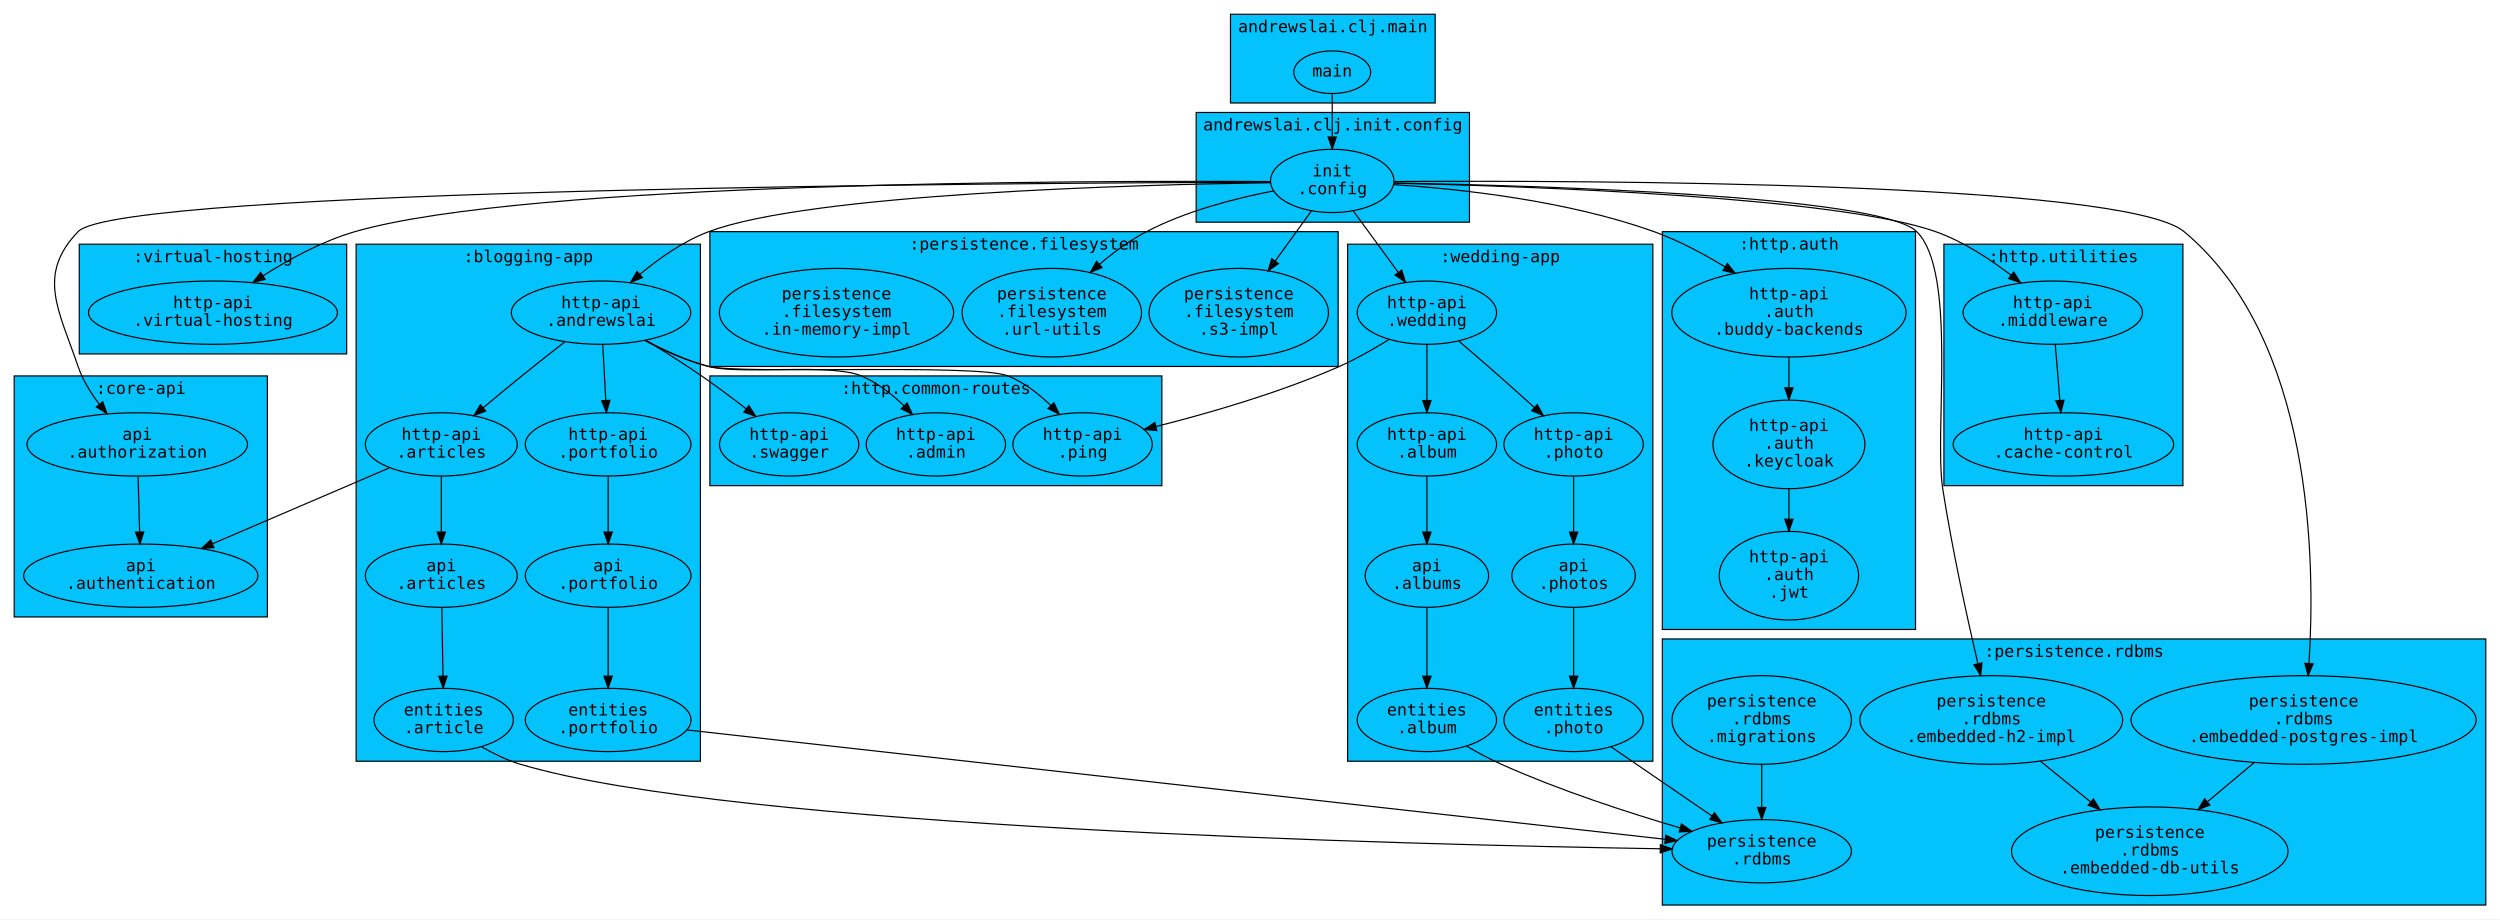
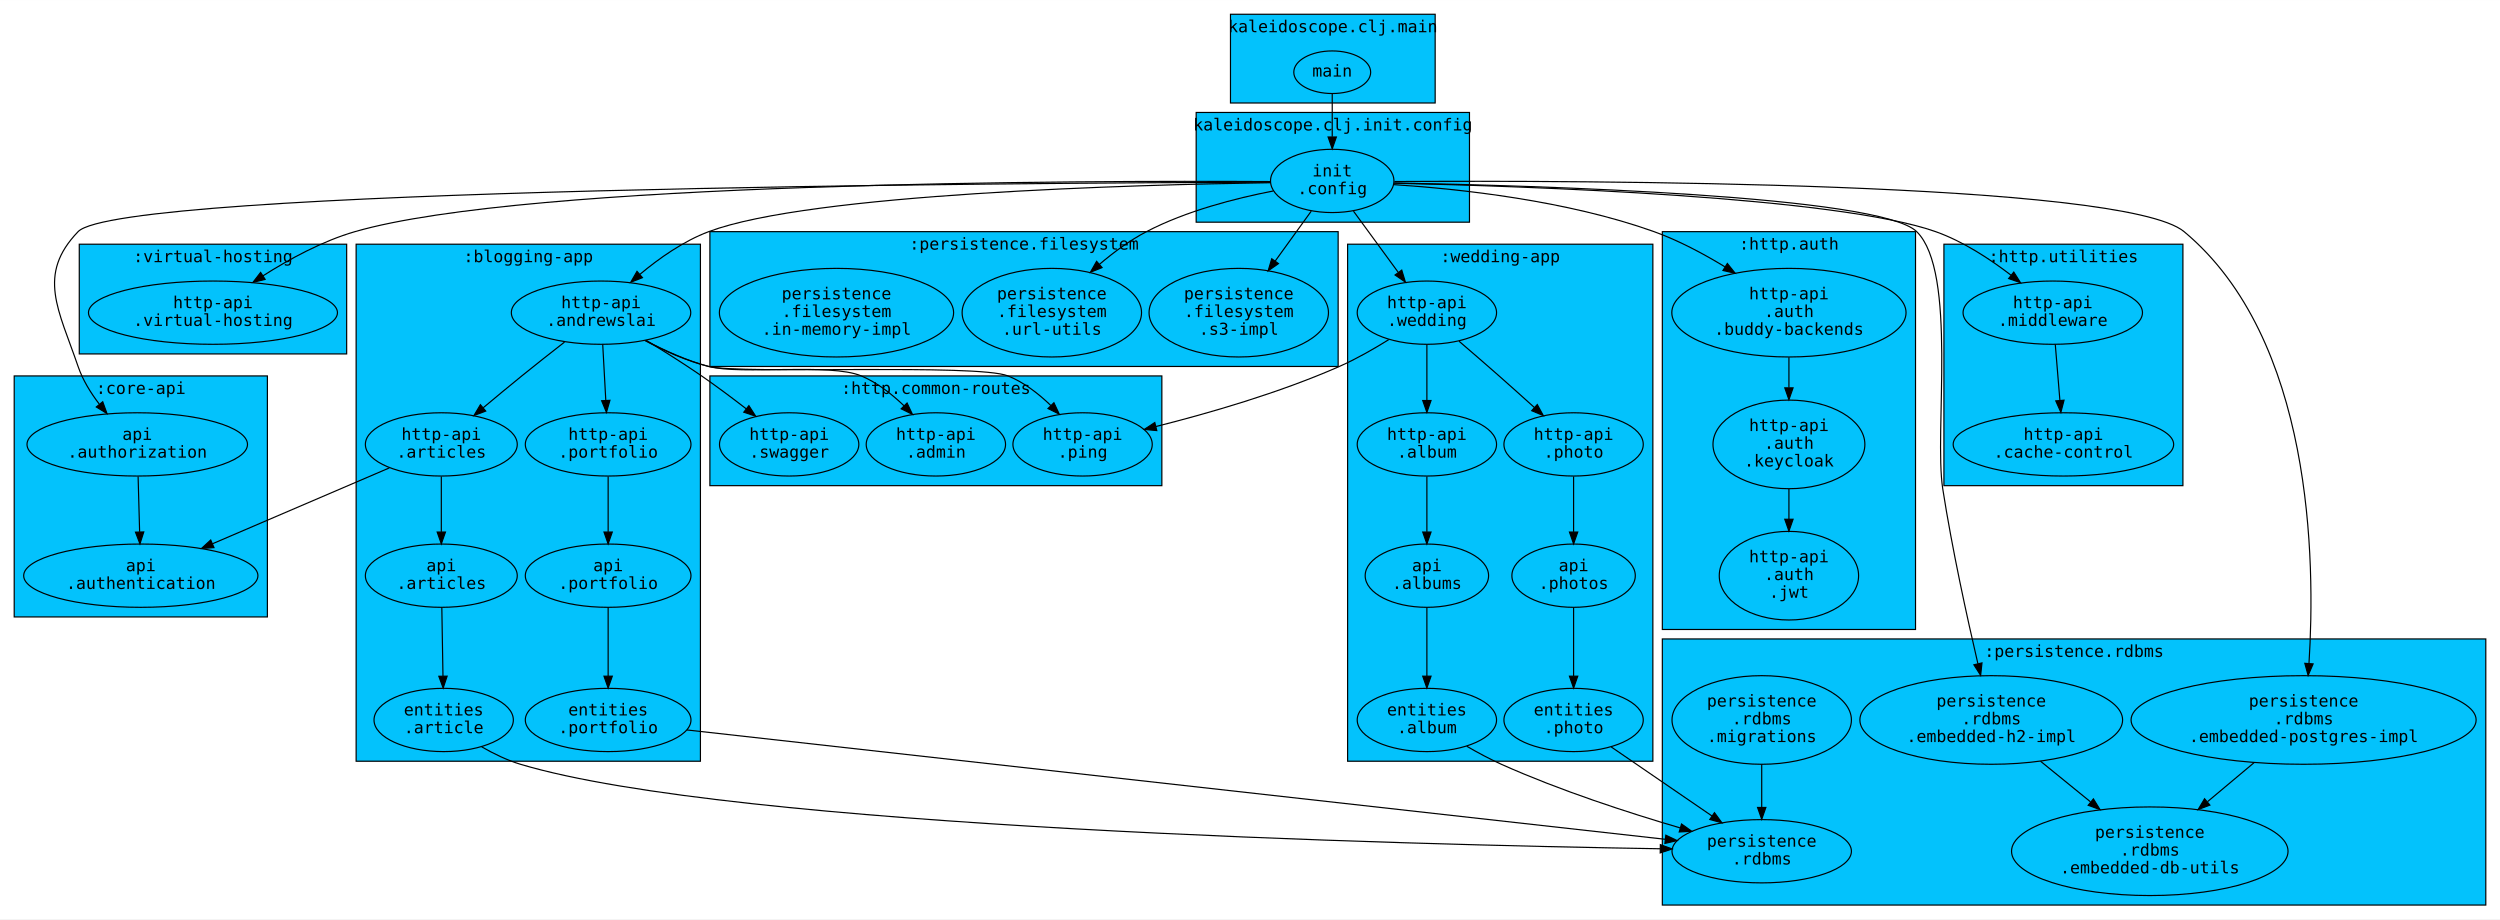
<svg xmlns="http://www.w3.org/2000/svg" width="2113pt" height="777pt" viewBox="0.00 0.00 2113.00 776.90">
  <g id="graph0" class="graph" transform="scale(1 1) rotate(0) translate(4 772.9)">
    <polygon fill="white" stroke="transparent" points="-4,4 -4,-772.9 2109,-772.9 2109,4 -4,4" />
    <g id="clust1" class="cluster">
      <polygon fill="#03c2fc" stroke="black" points="8,-251.51 8,-455.21 222,-455.21 222,-251.51 8,-251.51" />
      <text text-anchor="middle" x="115" y="-440.01" font-family="Monospace" font-size="14.00">:core-api</text>
    </g>
    <g id="clust2" class="cluster">
      <polygon fill="#03c2fc" stroke="black" points="63,-473.81 63,-566.55 289,-566.55 289,-473.81 63,-473.81" />
      <text text-anchor="middle" x="176" y="-551.35" font-family="Monospace" font-size="14.00">:virtual-hosting</text>
    </g>
    <g id="clust3" class="cluster">
      <polygon fill="#03c2fc" stroke="black" points="297,-129.56 297,-566.55 588,-566.55 588,-129.56 297,-129.56" />
      <text text-anchor="middle" x="442.5" y="-551.35" font-family="Monospace" font-size="14.00">:blogging-app</text>
    </g>
    <g id="clust4" class="cluster">
      <polygon fill="#03c2fc" stroke="black" points="1036,-685.9 1036,-760.9 1209,-760.9 1209,-685.9 1036,-685.9" />
-       <text text-anchor="middle" x="1122.5" y="-745.7" font-family="Monospace" font-size="14.00">andrewslai.clj.main</text>
+       <text text-anchor="middle" x="1122.5" y="-745.7" font-family="Monospace" font-size="14.00">kaleidoscope.clj.main</text>
    </g>
    <g id="clust5" class="cluster">
      <polygon fill="#03c2fc" stroke="black" points="596,-463.21 596,-577.16 1127,-577.16 1127,-463.21 596,-463.21" />
      <text text-anchor="middle" x="861.5" y="-561.96" font-family="Monospace" font-size="14.00">:persistence.filesystem</text>
    </g>
    <g id="clust6" class="cluster">
      <polygon fill="#03c2fc" stroke="black" points="1007,-585.16 1007,-677.9 1238,-677.9 1238,-585.16 1007,-585.16" />
-       <text text-anchor="middle" x="1122.5" y="-662.7" font-family="Monospace" font-size="14.00">andrewslai.clj.init.config</text>
+       <text text-anchor="middle" x="1122.5" y="-662.7" font-family="Monospace" font-size="14.00">kaleidoscope.clj.init.config</text>
    </g>
    <g id="clust7" class="cluster">
      <polygon fill="#03c2fc" stroke="black" points="1135,-129.56 1135,-566.55 1393,-566.55 1393,-129.56 1135,-129.56" />
      <text text-anchor="middle" x="1264" y="-551.35" font-family="Monospace" font-size="14.00">:wedding-app</text>
    </g>
    <g id="clust8" class="cluster">
      <polygon fill="#03c2fc" stroke="black" points="1401,-8 1401,-232.91 2097,-232.91 2097,-8 1401,-8" />
      <text text-anchor="middle" x="1749" y="-217.71" font-family="Monospace" font-size="14.00">:persistence.rdbms</text>
    </g>
    <g id="clust9" class="cluster">
      <polygon fill="#03c2fc" stroke="black" points="1401,-240.91 1401,-577.16 1615,-577.16 1615,-240.91 1401,-240.91" />
      <text text-anchor="middle" x="1508" y="-561.96" font-family="Monospace" font-size="14.00">:http.auth</text>
    </g>
    <g id="clust10" class="cluster">
      <polygon fill="#03c2fc" stroke="black" points="596,-362.47 596,-455.21 978,-455.21 978,-362.47 596,-362.47" />
      <text text-anchor="middle" x="787" y="-440.01" font-family="Monospace" font-size="14.00">:http.common-routes</text>
    </g>
    <g id="clust11" class="cluster">
      <polygon fill="#03c2fc" stroke="black" points="1639,-362.47 1639,-566.55 1841,-566.55 1841,-362.47 1639,-362.47" />
      <text text-anchor="middle" x="1740" y="-551.35" font-family="Monospace" font-size="14.00">:http.utilities</text>
    </g>
    <g id="node1" class="node">
      <ellipse fill="none" stroke="black" cx="115" cy="-286.38" rx="98.99" ry="26.74" />
      <text text-anchor="middle" x="115" y="-290.18" font-family="Monospace" font-size="14.00">api</text>
      <text text-anchor="middle" x="115" y="-275.18" font-family="Monospace" font-size="14.00">.authentication</text>
    </g>
    <g id="node2" class="node">
      <ellipse fill="none" stroke="black" cx="112" cy="-397.34" rx="93.18" ry="26.74" />
      <text text-anchor="middle" x="112" y="-401.14" font-family="Monospace" font-size="14.00">api</text>
      <text text-anchor="middle" x="112" y="-386.14" font-family="Monospace" font-size="14.00">.authorization</text>
    </g>
    <g id="edge16" class="edge">
      <path fill="none" stroke="black" d="M112.72,-370.24C113.1,-356.22 113.59,-338.73 114.01,-323.44" />
      <polygon fill="black" stroke="black" points="117.51,-323.36 114.29,-313.27 110.51,-323.17 117.51,-323.36" />
    </g>
    <g id="node3" class="node">
      <ellipse fill="none" stroke="black" cx="176" cy="-508.68" rx="105.22" ry="26.74" />
      <text text-anchor="middle" x="176" y="-512.48" font-family="Monospace" font-size="14.00">http-api</text>
      <text text-anchor="middle" x="176" y="-497.48" font-family="Monospace" font-size="14.00">.virtual-hosting</text>
    </g>
    <g id="node4" class="node">
      <ellipse fill="none" stroke="black" cx="369" cy="-397.34" rx="64.19" ry="26.74" />
      <text text-anchor="middle" x="369" y="-401.14" font-family="Monospace" font-size="14.00">http-api</text>
      <text text-anchor="middle" x="369" y="-386.14" font-family="Monospace" font-size="14.00">.articles</text>
    </g>
    <g id="edge2" class="edge">
      <path fill="none" stroke="black" d="M325.05,-377.48C283.73,-359.76 221.54,-333.09 175.55,-313.35" />
      <polygon fill="black" stroke="black" points="176.85,-310.11 166.28,-309.38 174.09,-316.54 176.85,-310.11" />
    </g>
    <g id="node6" class="node">
      <ellipse fill="none" stroke="black" cx="369" cy="-286.38" rx="64.19" ry="26.74" />
      <text text-anchor="middle" x="369" y="-290.18" font-family="Monospace" font-size="14.00">api</text>
      <text text-anchor="middle" x="369" y="-275.18" font-family="Monospace" font-size="14.00">.articles</text>
    </g>
    <g id="edge1" class="edge">
      <path fill="none" stroke="black" d="M369,-370.24C369,-356.22 369,-338.73 369,-323.44" />
      <polygon fill="black" stroke="black" points="372.5,-323.27 369,-313.27 365.5,-323.27 372.5,-323.27" />
    </g>
    <g id="node5" class="node">
      <ellipse fill="none" stroke="black" cx="504" cy="-508.68" rx="75.82" ry="26.74" />
      <text text-anchor="middle" x="504" y="-512.48" font-family="Monospace" font-size="14.00">http-api</text>
      <text text-anchor="middle" x="504" y="-497.48" font-family="Monospace" font-size="14.00">.andrewslai</text>
    </g>
    <g id="edge6" class="edge">
      <path fill="none" stroke="black" d="M473.15,-483.85C461.73,-474.95 448.71,-464.69 437,-455.21 426.32,-446.56 414.83,-437.04 404.38,-428.29" />
      <polygon fill="black" stroke="black" points="406.53,-425.53 396.62,-421.78 402.03,-430.89 406.53,-425.53" />
    </g>
    <g id="node10" class="node">
      <ellipse fill="none" stroke="black" cx="510" cy="-397.34" rx="70.01" ry="26.74" />
      <text text-anchor="middle" x="510" y="-401.14" font-family="Monospace" font-size="14.00">http-api</text>
      <text text-anchor="middle" x="510" y="-386.14" font-family="Monospace" font-size="14.00">.portfolio</text>
    </g>
    <g id="edge9" class="edge">
      <path fill="none" stroke="black" d="M505.42,-481.77C506.19,-467.71 507.16,-450.1 508.01,-434.69" />
      <polygon fill="black" stroke="black" points="511.51,-434.62 508.57,-424.44 504.52,-434.24 511.51,-434.62" />
    </g>
    <g id="node31" class="node">
      <ellipse fill="none" stroke="black" cx="787" cy="-397.34" rx="58.88" ry="26.74" />
      <text text-anchor="middle" x="787" y="-401.14" font-family="Monospace" font-size="14.00">http-api</text>
      <text text-anchor="middle" x="787" y="-386.14" font-family="Monospace" font-size="14.00">.admin</text>
    </g>
    <g id="edge7" class="edge">
      <path fill="none" stroke="black" d="M541.67,-485.14C557.57,-476.73 576.64,-468.06 595,-463.21 622.77,-455.87 697.52,-466.34 724,-455.21 737.44,-449.55 749.91,-439.77 760.14,-429.9" />
      <polygon fill="black" stroke="black" points="762.66,-432.33 767.18,-422.75 757.67,-427.42 762.66,-432.33" />
    </g>
    <g id="node32" class="node">
      <ellipse fill="none" stroke="black" cx="911" cy="-397.34" rx="58.88" ry="26.74" />
      <text text-anchor="middle" x="911" y="-401.14" font-family="Monospace" font-size="14.00">http-api</text>
      <text text-anchor="middle" x="911" y="-386.14" font-family="Monospace" font-size="14.00">.ping</text>
    </g>
    <g id="edge8" class="edge">
      <path fill="none" stroke="black" d="M541.15,-485.09C557.14,-476.57 576.4,-467.82 595,-463.21 622.3,-456.44 821.91,-465.72 848,-455.21 861.53,-449.76 874.01,-440.02 884.24,-430.13" />
      <polygon fill="black" stroke="black" points="886.77,-432.55 891.27,-422.95 881.77,-427.65 886.77,-432.55" />
    </g>
    <g id="node33" class="node">
      <ellipse fill="none" stroke="black" cx="663" cy="-397.34" rx="58.88" ry="26.74" />
      <text text-anchor="middle" x="663" y="-401.14" font-family="Monospace" font-size="14.00">http-api</text>
      <text text-anchor="middle" x="663" y="-386.14" font-family="Monospace" font-size="14.00">.swagger</text>
    </g>
    <g id="edge10" class="edge">
      <path fill="none" stroke="black" d="M542.19,-485.25C557.02,-476.24 574.01,-465.55 589,-455.21 601.57,-446.53 614.91,-436.54 626.76,-427.37" />
      <polygon fill="black" stroke="black" points="628.96,-430.09 634.69,-421.18 624.65,-424.57 628.96,-430.09" />
    </g>
    <g id="node9" class="node">
      <ellipse fill="none" stroke="black" cx="371" cy="-164.43" rx="58.88" ry="26.74" />
      <text text-anchor="middle" x="371" y="-168.23" font-family="Monospace" font-size="14.00">entities</text>
      <text text-anchor="middle" x="371" y="-153.23" font-family="Monospace" font-size="14.00">.article</text>
    </g>
    <g id="edge11" class="edge">
      <path fill="none" stroke="black" d="M369.43,-259.36C369.72,-242.46 370.09,-220.2 370.4,-201.59" />
      <polygon fill="black" stroke="black" points="373.9,-201.46 370.57,-191.41 366.9,-201.35 373.9,-201.46" />
    </g>
    <g id="node7" class="node">
      <ellipse fill="none" stroke="black" cx="510" cy="-286.38" rx="70.01" ry="26.74" />
      <text text-anchor="middle" x="510" y="-290.18" font-family="Monospace" font-size="14.00">api</text>
      <text text-anchor="middle" x="510" y="-275.18" font-family="Monospace" font-size="14.00">.portfolio</text>
    </g>
    <g id="node8" class="node">
      <ellipse fill="none" stroke="black" cx="510" cy="-164.43" rx="70.01" ry="26.74" />
      <text text-anchor="middle" x="510" y="-168.23" font-family="Monospace" font-size="14.00">entities</text>
      <text text-anchor="middle" x="510" y="-153.23" font-family="Monospace" font-size="14.00">.portfolio</text>
    </g>
    <g id="edge20" class="edge">
      <path fill="none" stroke="black" d="M510,-259.36C510,-242.46 510,-220.2 510,-201.59" />
      <polygon fill="black" stroke="black" points="513.5,-201.41 510,-191.41 506.5,-201.41 513.5,-201.41" />
    </g>
    <g id="node26" class="node">
      <ellipse fill="none" stroke="black" cx="1485" cy="-53.48" rx="75.82" ry="26.74" />
      <text text-anchor="middle" x="1485" y="-57.28" font-family="Monospace" font-size="14.00">persistence</text>
      <text text-anchor="middle" x="1485" y="-42.28" font-family="Monospace" font-size="14.00">.rdbms</text>
    </g>
    <g id="edge21" class="edge">
      <path fill="none" stroke="black" d="M576.63,-155.98C749.94,-136.62 1214.41,-84.71 1403.36,-63.6" />
      <polygon fill="black" stroke="black" points="1403.96,-67.05 1413.51,-62.47 1403.18,-60.1 1403.96,-67.05" />
    </g>
    <g id="edge25" class="edge">
      <path fill="none" stroke="black" d="M403.14,-141.7C413.24,-135.91 424.72,-130.32 436,-126.95 615.61,-73.32 1182.12,-59.09 1399.2,-55.57" />
      <polygon fill="black" stroke="black" points="1399.33,-59.06 1409.27,-55.41 1399.21,-52.07 1399.33,-59.06" />
    </g>
    <g id="edge37" class="edge">
      <path fill="none" stroke="black" d="M510,-370.24C510,-356.22 510,-338.73 510,-323.44" />
      <polygon fill="black" stroke="black" points="513.5,-323.27 510,-313.27 506.5,-323.27 513.5,-323.27" />
    </g>
    <g id="node11" class="node">
      <ellipse fill="none" stroke="black" cx="1122" cy="-711.9" rx="32.49" ry="18" />
      <text text-anchor="middle" x="1122" y="-708.2" font-family="Monospace" font-size="14.00">main</text>
    </g>
    <g id="node15" class="node">
      <ellipse fill="none" stroke="black" cx="1122" cy="-620.03" rx="52.15" ry="26.74" />
      <text text-anchor="middle" x="1122" y="-623.83" font-family="Monospace" font-size="14.00">init</text>
      <text text-anchor="middle" x="1122" y="-608.83" font-family="Monospace" font-size="14.00">.config</text>
    </g>
    <g id="edge15" class="edge">
      <path fill="none" stroke="black" d="M1122,-693.57C1122,-683.29 1122,-669.86 1122,-657.36" />
      <polygon fill="black" stroke="black" points="1125.5,-657.16 1122,-647.16 1118.5,-657.16 1125.5,-657.16" />
    </g>
    <g id="node12" class="node">
      <ellipse fill="none" stroke="black" cx="1043" cy="-508.68" rx="75.82" ry="37.45" />
      <text text-anchor="middle" x="1043" y="-519.98" font-family="Monospace" font-size="14.00">persistence</text>
      <text text-anchor="middle" x="1043" y="-504.98" font-family="Monospace" font-size="14.00">.filesystem</text>
      <text text-anchor="middle" x="1043" y="-489.98" font-family="Monospace" font-size="14.00">.s3-impl</text>
    </g>
    <g id="node13" class="node">
      <ellipse fill="none" stroke="black" cx="885" cy="-508.68" rx="75.82" ry="37.45" />
      <text text-anchor="middle" x="885" y="-519.98" font-family="Monospace" font-size="14.00">persistence</text>
      <text text-anchor="middle" x="885" y="-504.98" font-family="Monospace" font-size="14.00">.filesystem</text>
      <text text-anchor="middle" x="885" y="-489.98" font-family="Monospace" font-size="14.00">.url-utils</text>
    </g>
    <g id="node14" class="node">
      <ellipse fill="none" stroke="black" cx="703" cy="-508.68" rx="98.99" ry="37.45" />
      <text text-anchor="middle" x="703" y="-519.98" font-family="Monospace" font-size="14.00">persistence</text>
      <text text-anchor="middle" x="703" y="-504.98" font-family="Monospace" font-size="14.00">.filesystem</text>
      <text text-anchor="middle" x="703" y="-489.98" font-family="Monospace" font-size="14.00">.in-memory-impl</text>
    </g>
    <g id="edge32" class="edge">
      <path fill="none" stroke="black" d="M1069.6,-618.95C860.75,-618.39 97.24,-613.82 62,-577.16 26.9,-540.65 45.67,-511.15 62,-463.21 65.87,-451.86 72.61,-440.95 79.91,-431.42" />
      <polygon fill="black" stroke="black" points="82.82,-433.39 86.42,-423.43 77.39,-428.97 82.82,-433.39" />
    </g>
    <g id="edge26" class="edge">
      <path fill="none" stroke="black" d="M1069.58,-619.49C911.62,-620.4 442.04,-619.38 296,-577.16 268.43,-569.19 240.33,-553.85 218.25,-539.81" />
      <polygon fill="black" stroke="black" points="220.09,-536.83 209.8,-534.31 216.27,-542.7 220.09,-536.83" />
    </g>
    <g id="edge29" class="edge">
      <path fill="none" stroke="black" d="M1069.72,-618.52C954.25,-616.81 680.94,-609.38 595,-577.16 573.63,-569.15 552.94,-554.54 536.71,-540.96" />
      <polygon fill="black" stroke="black" points="538.97,-538.29 529.11,-534.41 534.4,-543.59 538.97,-538.29" />
    </g>
    <g id="edge28" class="edge">
      <path fill="none" stroke="black" d="M1104.27,-594.49C1095.3,-582.07 1084.14,-566.63 1073.82,-552.34" />
      <polygon fill="black" stroke="black" points="1076.55,-550.15 1067.86,-544.09 1070.88,-554.25 1076.55,-550.15" />
    </g>
    <g id="edge31" class="edge">
      <path fill="none" stroke="black" d="M1072.21,-611.54C1040.27,-605.37 998.64,-594.7 965,-577.16 950.99,-569.86 937.27,-559.73 925.26,-549.54" />
      <polygon fill="black" stroke="black" points="927.45,-546.81 917.62,-542.86 922.85,-552.08 927.45,-546.81" />
    </g>
    <g id="node20" class="node">
      <ellipse fill="none" stroke="black" cx="1202" cy="-508.68" rx="58.88" ry="26.74" />
      <text text-anchor="middle" x="1202" y="-512.48" font-family="Monospace" font-size="14.00">http-api</text>
      <text text-anchor="middle" x="1202" y="-497.48" font-family="Monospace" font-size="14.00">.wedding</text>
    </g>
    <g id="edge34" class="edge">
      <path fill="none" stroke="black" d="M1139.95,-594.49C1151.09,-579.26 1165.55,-559.5 1177.71,-542.88" />
      <polygon fill="black" stroke="black" points="1180.75,-544.66 1183.83,-534.52 1175.1,-540.52 1180.75,-544.66" />
    </g>
    <g id="node23" class="node">
      <ellipse fill="none" stroke="black" cx="1679" cy="-164.43" rx="111.03" ry="37.45" />
      <text text-anchor="middle" x="1679" y="-175.73" font-family="Monospace" font-size="14.00">persistence</text>
      <text text-anchor="middle" x="1679" y="-160.73" font-family="Monospace" font-size="14.00">.rdbms</text>
      <text text-anchor="middle" x="1679" y="-145.73" font-family="Monospace" font-size="14.00">.embedded-h2-impl</text>
    </g>
    <g id="edge27" class="edge">
      <path fill="none" stroke="black" d="M1174.53,-618.3C1295.35,-616.09 1585.01,-607.64 1616,-577.16 1650.6,-543.12 1630.54,-407.82 1638,-359.86 1645.93,-308.9 1658.58,-251.16 1667.73,-211.93" />
      <polygon fill="black" stroke="black" points="1671.16,-212.66 1670.04,-202.13 1664.34,-211.06 1671.16,-212.66" />
    </g>
    <g id="node27" class="node">
      <ellipse fill="none" stroke="black" cx="1943" cy="-164.43" rx="145.83" ry="37.45" />
      <text text-anchor="middle" x="1943" y="-175.73" font-family="Monospace" font-size="14.00">persistence</text>
      <text text-anchor="middle" x="1943" y="-160.73" font-family="Monospace" font-size="14.00">.rdbms</text>
      <text text-anchor="middle" x="1943" y="-145.73" font-family="Monospace" font-size="14.00">.embedded-postgres-impl</text>
    </g>
    <g id="edge35" class="edge">
      <path fill="none" stroke="black" d="M1174.53,-619.51C1331.78,-620.47 1791.06,-619.56 1842,-577.16 1950.85,-486.56 1953.13,-299.53 1947.55,-212.23" />
      <polygon fill="black" stroke="black" points="1951.03,-211.82 1946.83,-202.09 1944.04,-212.31 1951.03,-211.82" />
    </g>
    <g id="node30" class="node">
      <ellipse fill="none" stroke="black" cx="1508" cy="-508.68" rx="98.99" ry="37.45" />
      <text text-anchor="middle" x="1508" y="-519.98" font-family="Monospace" font-size="14.00">http-api</text>
      <text text-anchor="middle" x="1508" y="-504.98" font-family="Monospace" font-size="14.00">.auth</text>
      <text text-anchor="middle" x="1508" y="-489.98" font-family="Monospace" font-size="14.00">.buddy-backends</text>
    </g>
    <g id="edge33" class="edge">
      <path fill="none" stroke="black" d="M1174.06,-616.89C1229.9,-613.26 1320.45,-603.48 1394,-577.16 1414.56,-569.8 1435.56,-558.62 1453.83,-547.46" />
      <polygon fill="black" stroke="black" points="1455.95,-550.27 1462.57,-542 1452.24,-544.33 1455.95,-550.27" />
    </g>
    <g id="node34" class="node">
      <ellipse fill="none" stroke="black" cx="1731" cy="-508.68" rx="75.82" ry="26.74" />
      <text text-anchor="middle" x="1731" y="-512.48" font-family="Monospace" font-size="14.00">http-api</text>
      <text text-anchor="middle" x="1731" y="-497.48" font-family="Monospace" font-size="14.00">.middleware</text>
    </g>
    <g id="edge30" class="edge">
      <path fill="none" stroke="black" d="M1174.2,-618.11C1286.72,-615.59 1548.67,-606.65 1632,-577.16 1655.13,-568.98 1677.96,-554.01 1695.85,-540.25" />
      <polygon fill="black" stroke="black" points="1698.04,-542.99 1703.71,-534.04 1693.7,-537.5 1698.04,-542.99" />
    </g>
    <g id="node16" class="node">
      <ellipse fill="none" stroke="black" cx="1202" cy="-164.43" rx="58.88" ry="26.74" />
      <text text-anchor="middle" x="1202" y="-168.23" font-family="Monospace" font-size="14.00">entities</text>
      <text text-anchor="middle" x="1202" y="-153.23" font-family="Monospace" font-size="14.00">.album</text>
    </g>
    <g id="edge4" class="edge">
      <path fill="none" stroke="black" d="M1235.66,-142.23C1244.96,-136.85 1255.2,-131.35 1265,-126.95 1314.12,-104.93 1372.03,-86.12 1416.11,-73.18" />
      <polygon fill="black" stroke="black" points="1417.23,-76.5 1425.86,-70.35 1415.28,-69.78 1417.23,-76.5" />
    </g>
    <g id="node17" class="node">
      <ellipse fill="none" stroke="black" cx="1202" cy="-286.38" rx="52.15" ry="26.74" />
      <text text-anchor="middle" x="1202" y="-290.18" font-family="Monospace" font-size="14.00">api</text>
      <text text-anchor="middle" x="1202" y="-275.18" font-family="Monospace" font-size="14.00">.albums</text>
    </g>
    <g id="edge5" class="edge">
      <path fill="none" stroke="black" d="M1202,-259.36C1202,-242.46 1202,-220.2 1202,-201.59" />
      <polygon fill="black" stroke="black" points="1205.5,-201.41 1202,-191.41 1198.5,-201.41 1205.5,-201.41" />
    </g>
    <g id="node18" class="node">
      <ellipse fill="none" stroke="black" cx="1202" cy="-397.34" rx="58.88" ry="26.74" />
      <text text-anchor="middle" x="1202" y="-401.14" font-family="Monospace" font-size="14.00">http-api</text>
      <text text-anchor="middle" x="1202" y="-386.14" font-family="Monospace" font-size="14.00">.album</text>
    </g>
    <g id="edge13" class="edge">
      <path fill="none" stroke="black" d="M1202,-370.24C1202,-356.22 1202,-338.73 1202,-323.44" />
      <polygon fill="black" stroke="black" points="1205.5,-323.27 1202,-313.27 1198.5,-323.27 1205.5,-323.27" />
    </g>
    <g id="node19" class="node">
      <ellipse fill="none" stroke="black" cx="1326" cy="-164.43" rx="58.88" ry="26.74" />
      <text text-anchor="middle" x="1326" y="-168.23" font-family="Monospace" font-size="14.00">entities</text>
      <text text-anchor="middle" x="1326" y="-153.23" font-family="Monospace" font-size="14.00">.photo</text>
    </g>
    <g id="edge18" class="edge">
      <path fill="none" stroke="black" d="M1357.79,-141.64C1382.24,-124.89 1416.25,-101.59 1442.95,-83.29" />
      <polygon fill="black" stroke="black" points="1445.07,-86.08 1451.34,-77.54 1441.11,-80.31 1445.07,-86.08" />
    </g>
    <g id="edge22" class="edge">
      <path fill="none" stroke="black" d="M1202,-481.77C1202,-467.71 1202,-450.1 1202,-434.69" />
      <polygon fill="black" stroke="black" points="1205.5,-434.44 1202,-424.44 1198.5,-434.44 1205.5,-434.44" />
    </g>
    <g id="node21" class="node">
      <ellipse fill="none" stroke="black" cx="1326" cy="-397.34" rx="58.88" ry="26.74" />
      <text text-anchor="middle" x="1326" y="-401.14" font-family="Monospace" font-size="14.00">http-api</text>
      <text text-anchor="middle" x="1326" y="-386.14" font-family="Monospace" font-size="14.00">.photo</text>
    </g>
    <g id="edge24" class="edge">
      <path fill="none" stroke="black" d="M1229.15,-484.57C1239.76,-475.48 1252,-464.9 1263,-455.21 1272.77,-446.6 1283.3,-437.15 1292.91,-428.48" />
      <polygon fill="black" stroke="black" points="1295.31,-431.02 1300.38,-421.72 1290.61,-425.83 1295.31,-431.02" />
    </g>
    <g id="edge23" class="edge">
      <path fill="none" stroke="black" d="M1169.8,-485.92C1157.15,-478.02 1142.26,-469.5 1128,-463.21 1077.5,-440.91 1017.14,-423.56 972.91,-412.44" />
      <polygon fill="black" stroke="black" points="973.71,-409.03 963.16,-410.02 972.02,-415.82 973.71,-409.03" />
    </g>
    <g id="node22" class="node">
      <ellipse fill="none" stroke="black" cx="1326" cy="-286.38" rx="52.15" ry="26.74" />
      <text text-anchor="middle" x="1326" y="-290.18" font-family="Monospace" font-size="14.00">api</text>
      <text text-anchor="middle" x="1326" y="-275.18" font-family="Monospace" font-size="14.00">.photos</text>
    </g>
    <g id="edge36" class="edge">
      <path fill="none" stroke="black" d="M1326,-370.24C1326,-356.22 1326,-338.73 1326,-323.44" />
      <polygon fill="black" stroke="black" points="1329.5,-323.27 1326,-313.27 1322.5,-323.27 1329.5,-323.27" />
    </g>
    <g id="edge39" class="edge">
      <path fill="none" stroke="black" d="M1326,-259.36C1326,-242.46 1326,-220.2 1326,-201.59" />
      <polygon fill="black" stroke="black" points="1329.5,-201.41 1326,-191.41 1322.5,-201.41 1329.5,-201.41" />
    </g>
    <g id="node24" class="node">
      <ellipse fill="none" stroke="black" cx="1813" cy="-53.48" rx="116.85" ry="37.45" />
      <text text-anchor="middle" x="1813" y="-64.78" font-family="Monospace" font-size="14.00">persistence</text>
      <text text-anchor="middle" x="1813" y="-49.78" font-family="Monospace" font-size="14.00">.rdbms</text>
      <text text-anchor="middle" x="1813" y="-34.78" font-family="Monospace" font-size="14.00">.embedded-db-utils</text>
    </g>
    <g id="edge3" class="edge">
      <path fill="none" stroke="black" d="M1720.66,-129.55C1734.02,-118.69 1748.96,-106.55 1762.86,-95.25" />
      <polygon fill="black" stroke="black" points="1765.35,-97.73 1770.9,-88.71 1760.93,-92.3 1765.35,-97.73" />
    </g>
    <g id="node25" class="node">
      <ellipse fill="none" stroke="black" cx="1485" cy="-164.43" rx="75.82" ry="37.45" />
      <text text-anchor="middle" x="1485" y="-175.73" font-family="Monospace" font-size="14.00">persistence</text>
      <text text-anchor="middle" x="1485" y="-160.73" font-family="Monospace" font-size="14.00">.rdbms</text>
      <text text-anchor="middle" x="1485" y="-145.73" font-family="Monospace" font-size="14.00">.migrations</text>
    </g>
    <g id="edge14" class="edge">
      <path fill="none" stroke="black" d="M1485,-126.85C1485,-115.2 1485,-102.33 1485,-90.71" />
      <polygon fill="black" stroke="black" points="1488.5,-90.47 1485,-80.47 1481.5,-90.47 1488.5,-90.47" />
    </g>
    <g id="edge38" class="edge">
      <path fill="none" stroke="black" d="M1901.15,-128.36C1888.61,-117.85 1874.75,-106.23 1861.8,-95.38" />
      <polygon fill="black" stroke="black" points="1863.79,-92.48 1853.88,-88.74 1859.3,-97.85 1863.79,-92.48" />
    </g>
    <g id="node28" class="node">
      <ellipse fill="none" stroke="black" cx="1508" cy="-286.38" rx="58.88" ry="37.45" />
      <text text-anchor="middle" x="1508" y="-297.68" font-family="Monospace" font-size="14.00">http-api</text>
      <text text-anchor="middle" x="1508" y="-282.68" font-family="Monospace" font-size="14.00">.auth</text>
      <text text-anchor="middle" x="1508" y="-267.68" font-family="Monospace" font-size="14.00">.jwt</text>
    </g>
    <g id="node29" class="node">
      <ellipse fill="none" stroke="black" cx="1508" cy="-397.34" rx="64.19" ry="37.45" />
      <text text-anchor="middle" x="1508" y="-408.64" font-family="Monospace" font-size="14.00">http-api</text>
      <text text-anchor="middle" x="1508" y="-393.64" font-family="Monospace" font-size="14.00">.auth</text>
      <text text-anchor="middle" x="1508" y="-378.64" font-family="Monospace" font-size="14.00">.keycloak</text>
    </g>
    <g id="edge17" class="edge">
      <path fill="none" stroke="black" d="M1508,-359.75C1508,-351.58 1508,-342.8 1508,-334.27" />
      <polygon fill="black" stroke="black" points="1511.5,-334.06 1508,-324.06 1504.5,-334.06 1511.5,-334.06" />
    </g>
    <g id="edge19" class="edge">
      <path fill="none" stroke="black" d="M1508,-470.97C1508,-462.76 1508,-453.95 1508,-445.4" />
      <polygon fill="black" stroke="black" points="1511.5,-445.14 1508,-435.14 1504.5,-445.14 1511.5,-445.14" />
    </g>
    <g id="node35" class="node">
      <ellipse fill="none" stroke="black" cx="1740" cy="-397.34" rx="93.18" ry="26.74" />
      <text text-anchor="middle" x="1740" y="-401.14" font-family="Monospace" font-size="14.00">http-api</text>
      <text text-anchor="middle" x="1740" y="-386.14" font-family="Monospace" font-size="14.00">.cache-control</text>
    </g>
    <g id="edge12" class="edge">
      <path fill="none" stroke="black" d="M1733.13,-481.77C1734.29,-467.71 1735.74,-450.1 1737.01,-434.69" />
      <polygon fill="black" stroke="black" points="1740.52,-434.7 1737.85,-424.44 1733.54,-434.12 1740.52,-434.7" />
    </g>
  </g>
</svg>
